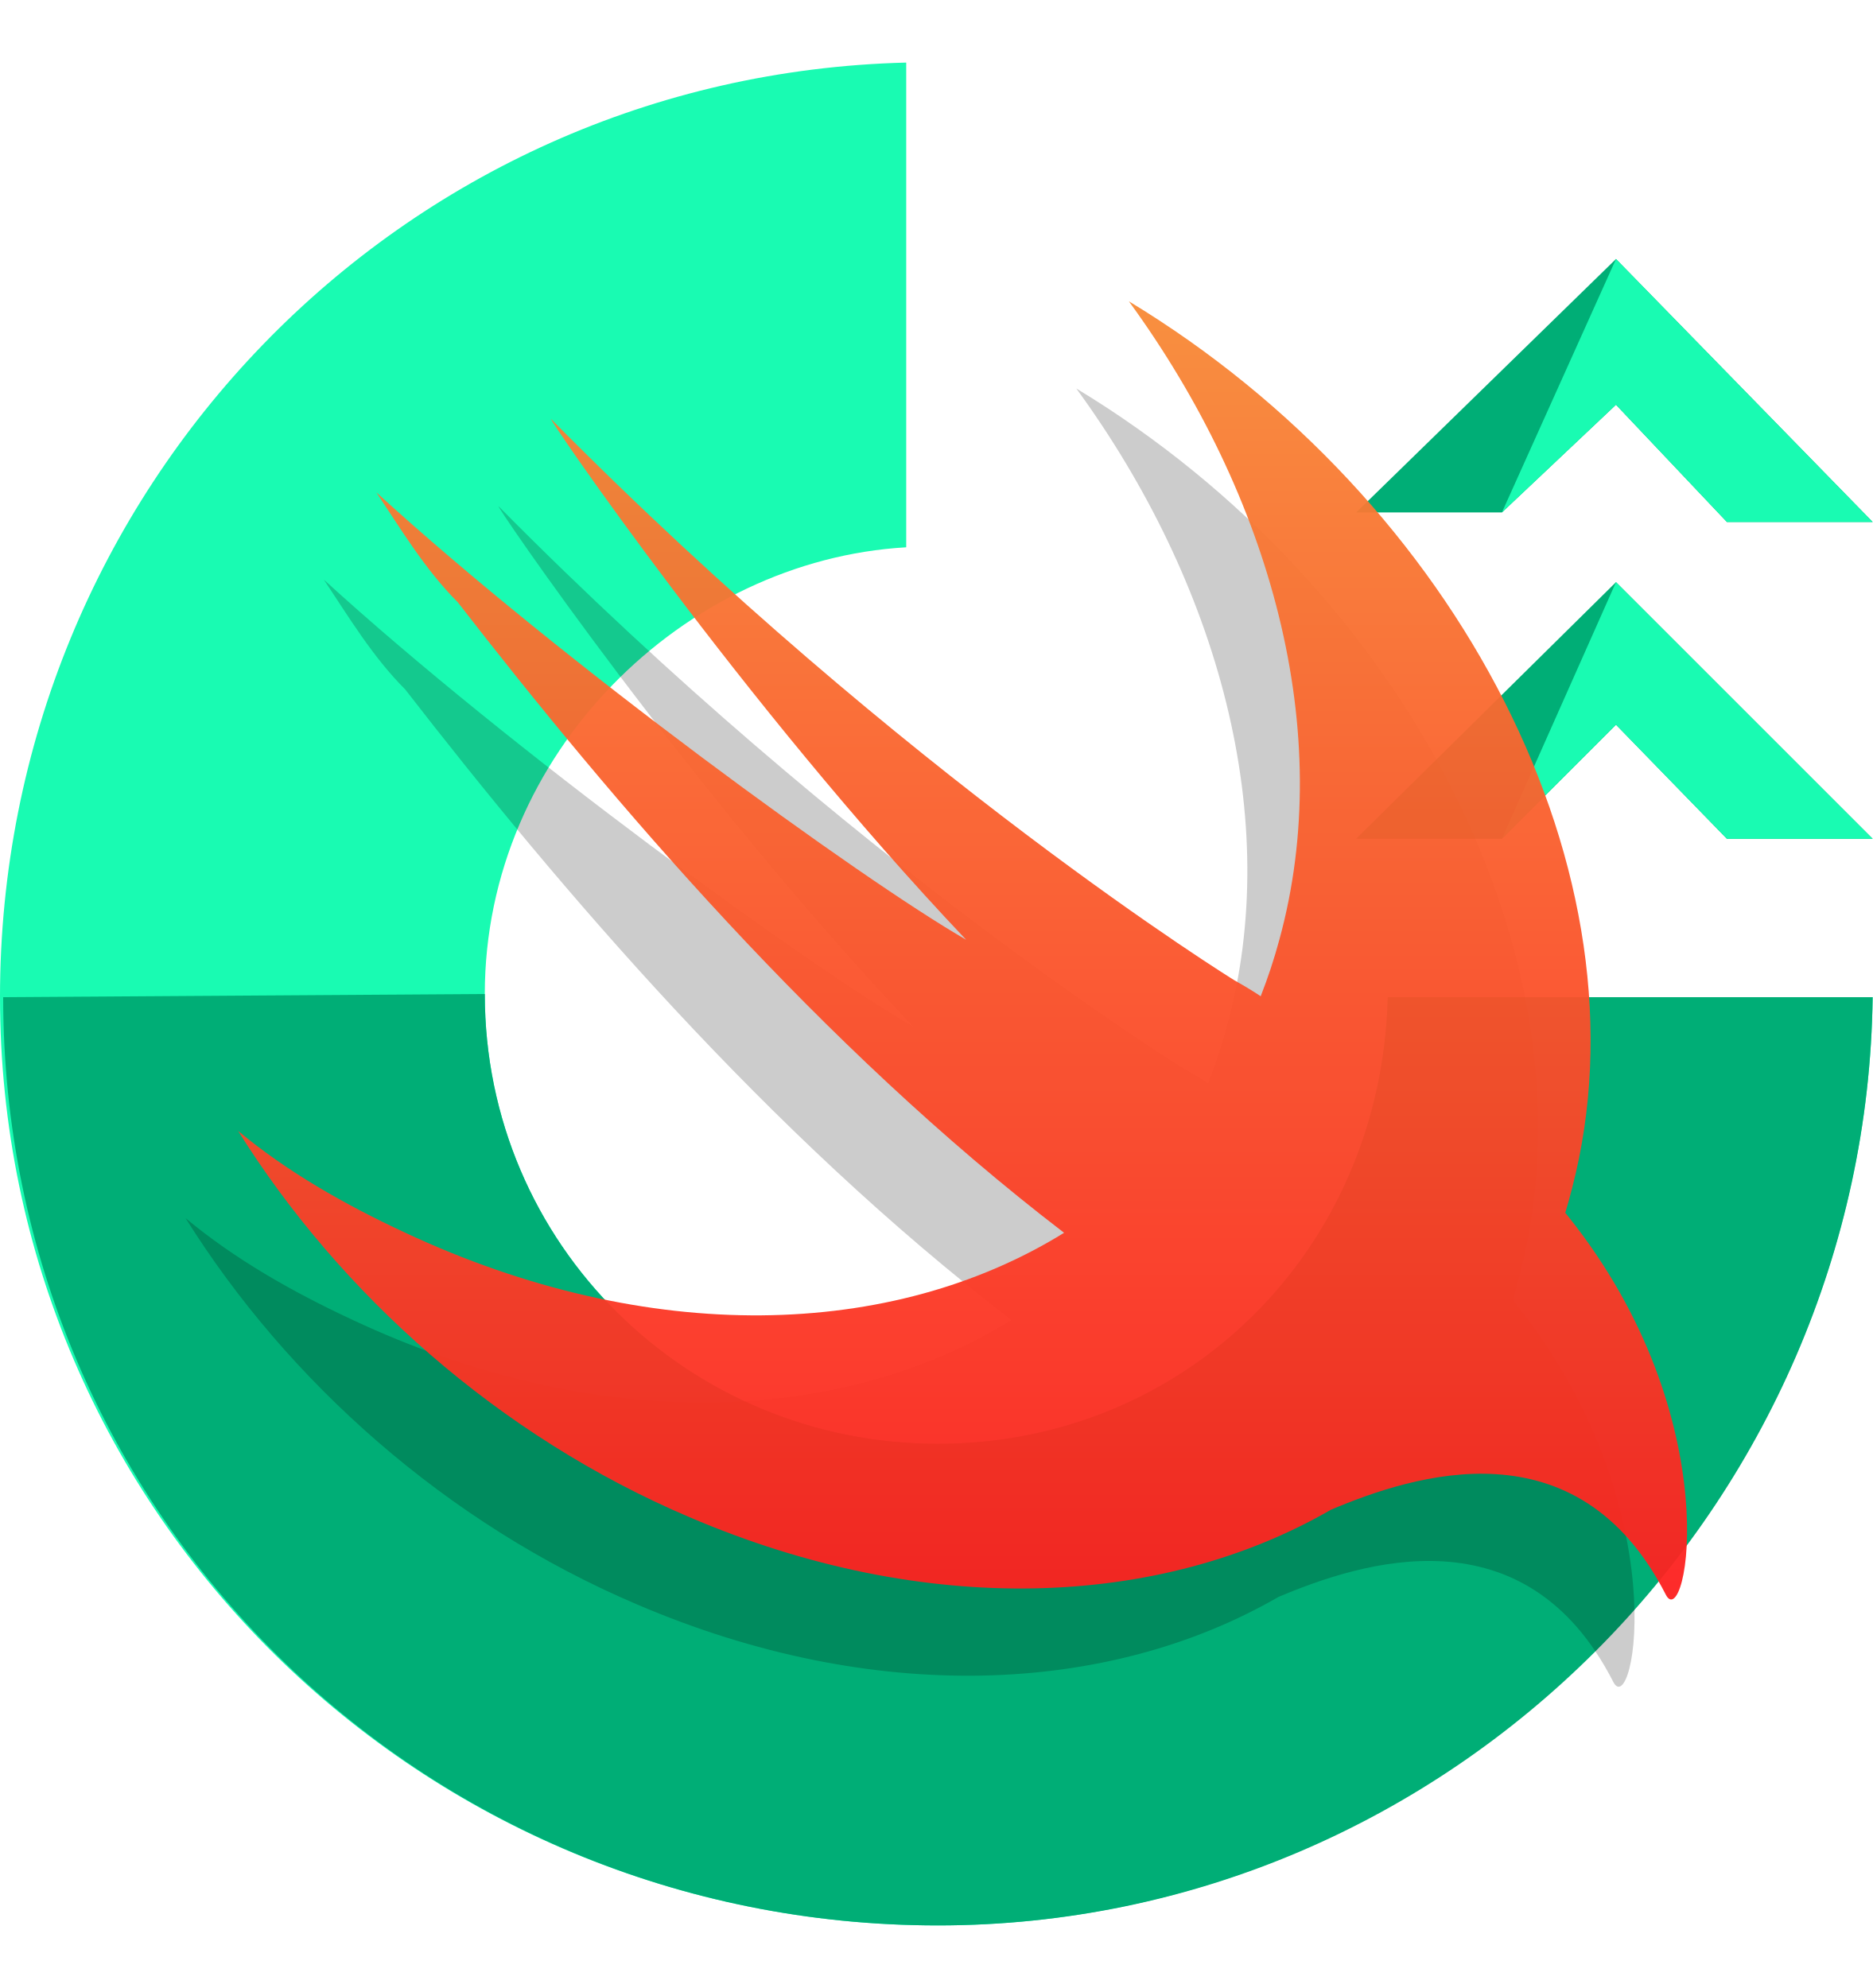
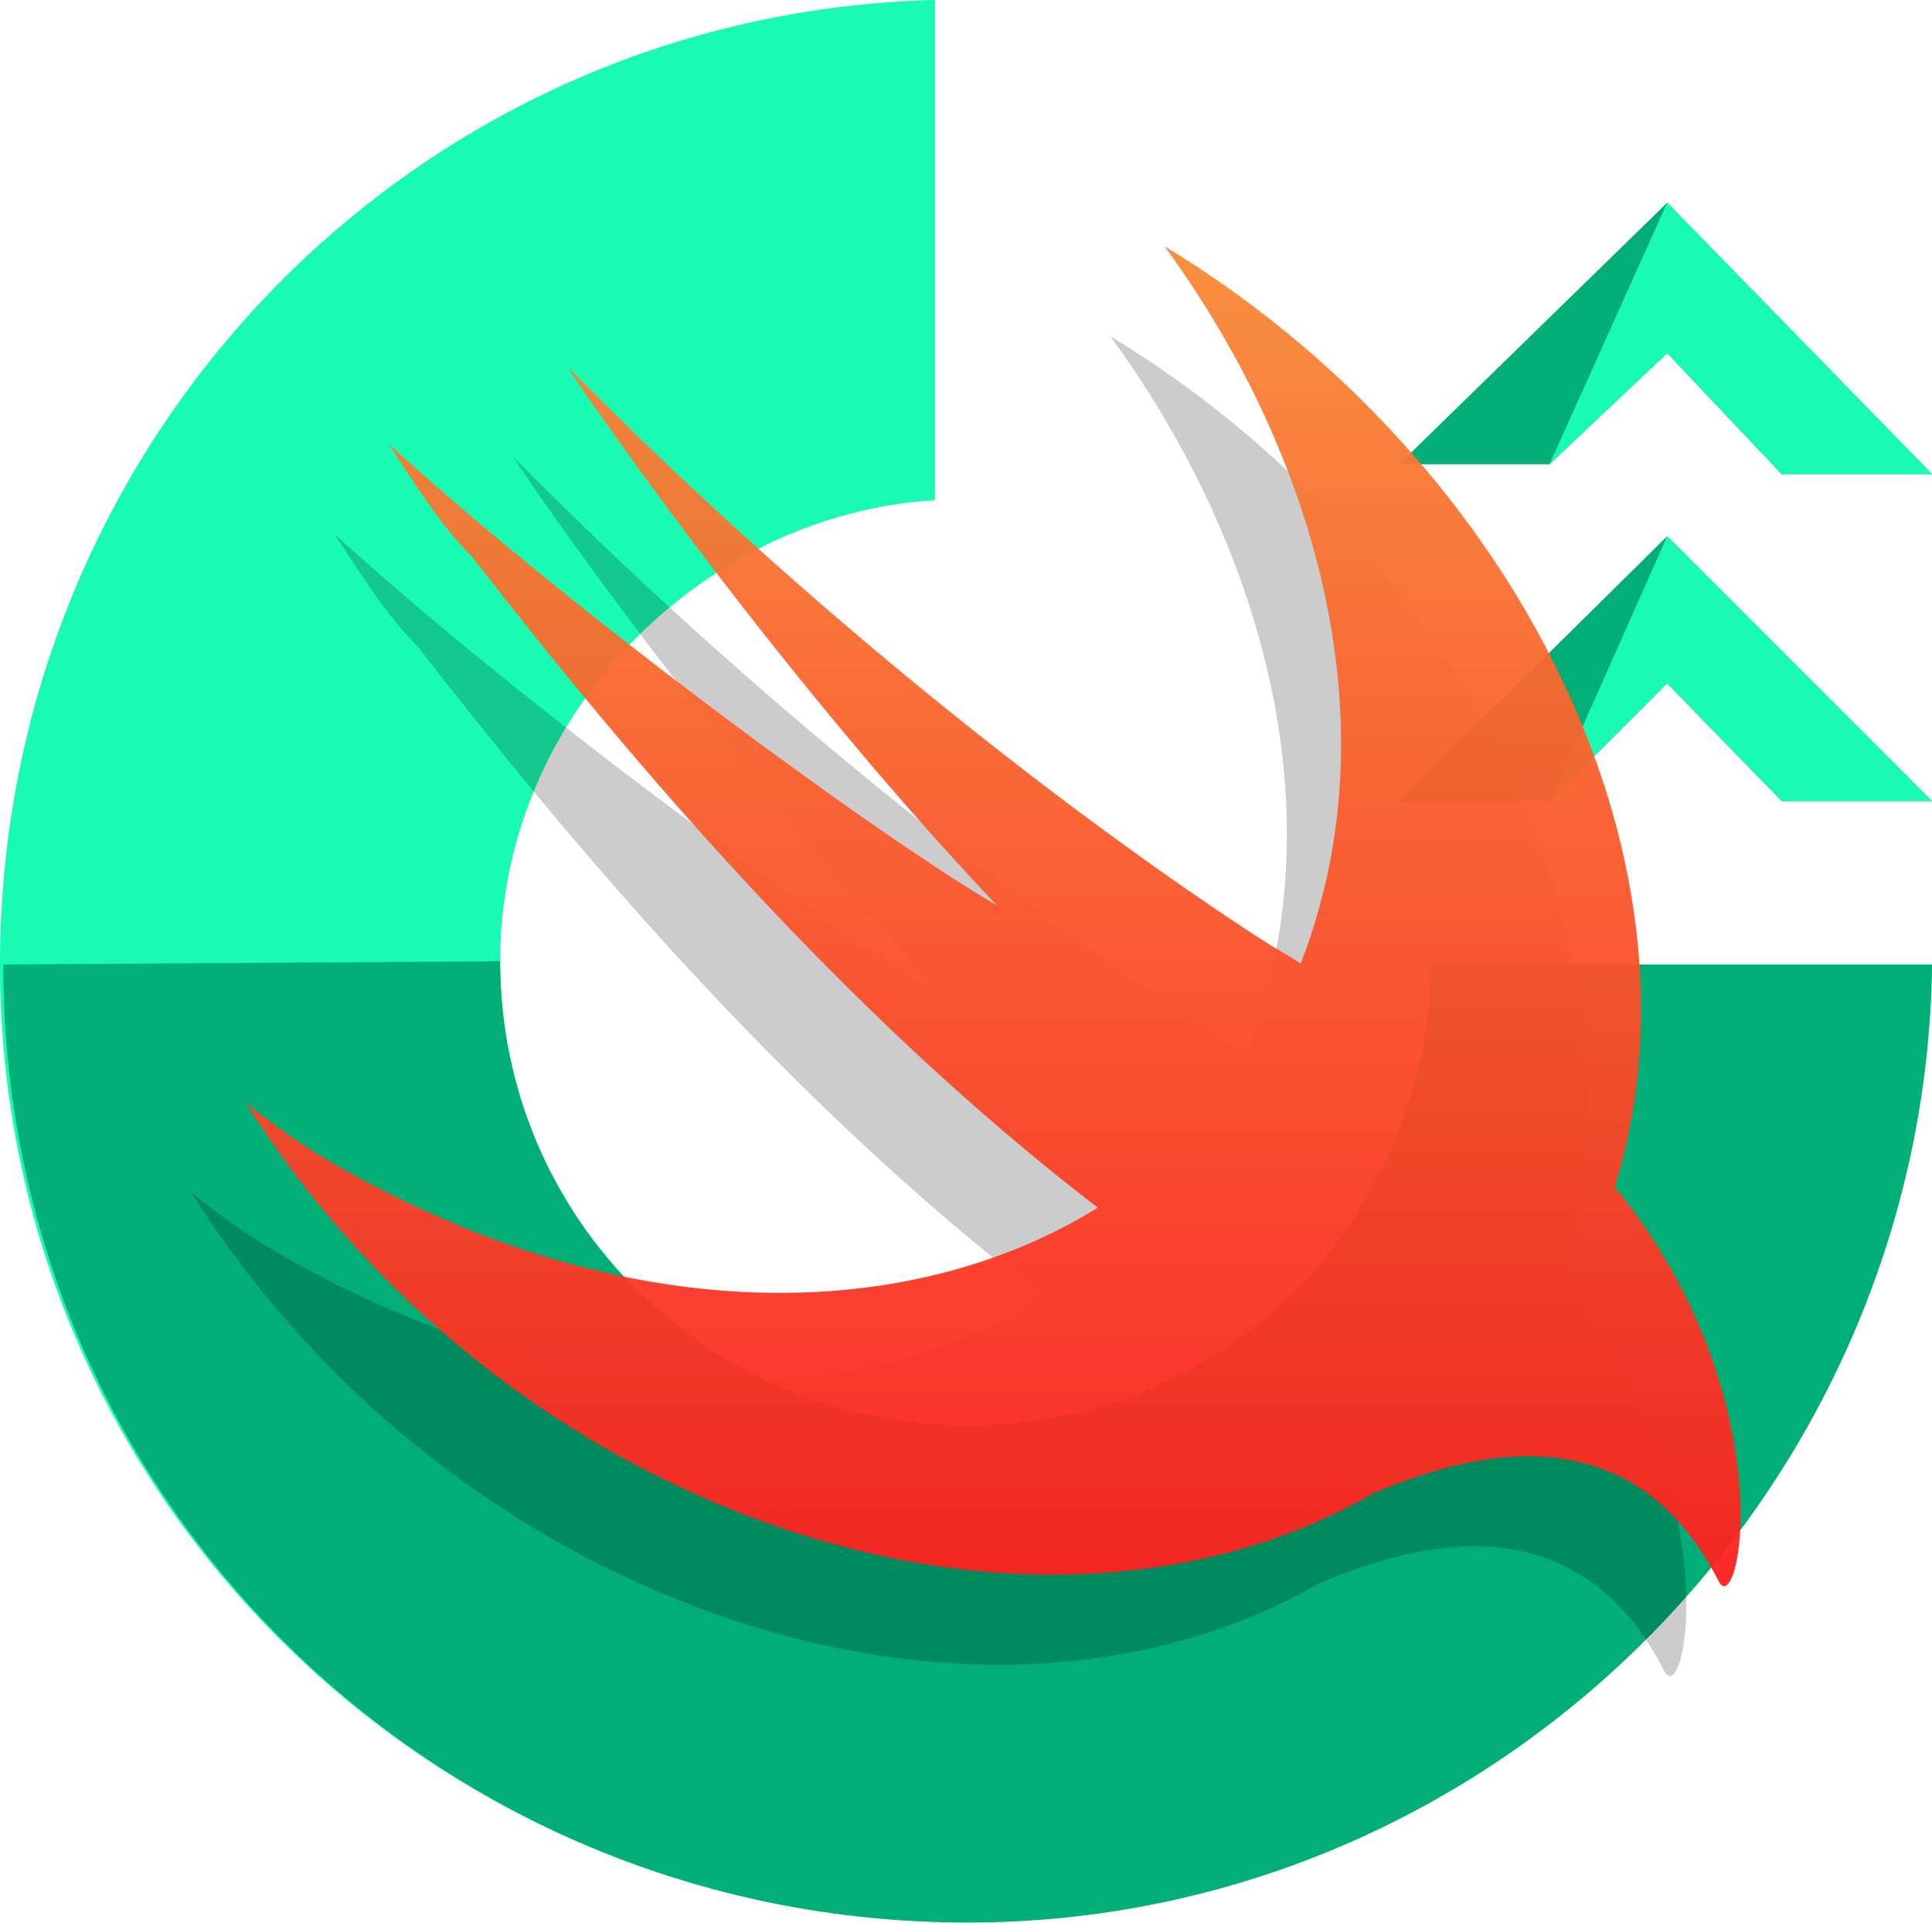
- <svg xmlns="http://www.w3.org/2000/svg" viewBox="0 0 1049 1113.8">
+ <svg xmlns="http://www.w3.org/2000/svg" viewBox="0 0 566.47 563.594">
  <defs>
    <style>.cls-1{fill:#00ae76;}.cls-2{fill:#19fbb2;}.cls-3{opacity:0.2;}.cls-4{opacity:0.95;}.cls-5{fill:url(#linear-gradient);}</style>
-     <linearGradient id="linear-gradient" x1="-309.036" y1="1208.963" x2="-309.036" y2="1188.476" gradientTransform="matrix(39.62007, 0, 0, -35.50329, 12783.242, 43090.944)" gradientUnits="userSpaceOnUse">
+     <linearGradient id="linear-gradient" x1="-315.296" y1="1175.633" x2="-315.296" y2="1164.57" gradientTransform="matrix(39.62007, 0, 0, -35.50329, 12783.242, 41811.049)" gradientUnits="userSpaceOnUse">
      <stop offset="0" stop-color="#f88a36" />
      <stop offset="1" stop-color="#fd2020" />
    </linearGradient>
  </defs>
  <g id="Layer_1" data-name="Layer 1">
-     <polygon class="cls-1" points="905.228 226.758 841.33 287.106 759.682 287.106 905.228 145.11 1049 292.431 967.352 292.431 905.228 226.758" />
-     <polyline class="cls-2" points="905.228 145.11 1049 292.431 967.352 292.431 905.228 226.758 841.33 287.106" />
-     <polygon class="cls-1" points="905.228 406.029 841.33 469.927 759.682 469.927 905.228 326.156 1049 469.927 967.352 469.927 905.228 406.029" />
-     <polyline class="cls-2" points="905.228 326.156 1049 469.927 967.352 469.927 905.228 406.029 841.33 469.927" />
-     <path class="cls-2" d="M777.431,558.675c-3.55,141.997-113.597,250.269-252.044,250.269-140.222,0-253.819-111.822-253.819-252.044,0-134.897,111.822-243.169,236.069-250.269V35.062C223.645,42.162,0,274.682,0,558.675,0,847.993,236.069,1078.738,525.388,1078.738c285.768,0,520.063-236.069,523.612-520.063H777.431Z" />
-     <path class="cls-1" d="M1.775,558.675c0,289.318,234.294,520.063,523.613,520.063,287.543,0,520.063-236.069,523.612-520.063H777.431C773.882,700.672,663.834,808.944,525.387,808.944c-140.222,0-253.819-111.822-253.819-252.044" />
+     <polygon class="cls-1" points="488.827 103.517 454.321 136.106 410.23 136.106 488.827 59.427 566.465 138.982 522.374 138.982 488.827 103.517" />
+     <polyline class="cls-2" points="488.827 59.427 566.465 138.982 522.374 138.982 488.827 103.517 454.321 136.106" />
+     <polygon class="cls-1" points="488.827 200.325 454.321 234.831 410.23 234.831 488.827 157.193 566.465 234.831 522.374 234.831 488.827 200.325" />
+     <polyline class="cls-2" points="488.827 157.193 566.465 234.831 522.374 234.831 488.827 200.325 454.321 234.831" />
+     <path class="cls-2" d="M419.815,282.756c-1.917,76.68-61.344,135.148-136.106,135.148-75.721,0-137.065-60.385-137.065-136.106,0-72.846,60.385-131.314,127.48-135.148V0C120.765,3.834-.005,129.397-.005,282.756c0,156.234,127.48,280.839,283.714,280.839,154.317,0,280.839-127.48,282.756-280.839H419.815Z" />
+     <path class="cls-1" d="M.954,282.756c0,156.234,126.521,280.839,282.756,280.839,155.276,0,280.839-127.48,282.756-280.839H419.815c-1.917,76.679-61.344,135.148-136.106,135.148-75.721,0-137.065-60.385-137.065-136.106" />
  </g>
  <g id="Layer_2_copy" data-name="Layer 2 copy">
-     <path class="cls-3" d="M716.191,894.685C620.579,949.917,489.116,955.591,356.854,898.905,249.764,853.342,160.907,773.588,103.946,682.463c27.342,22.781,59.239,41.014,93.415,56.953,136.589,64.021,273.149,59.637,369.252.164a1.027,1.027,0,0,1-.143-.164C429.762,634.606,313.561,497.898,226.985,386.266c-18.235-18.229-31.906-41.014-45.577-61.52C286.216,420.44,452.549,541.189,511.776,575.381,386.48,443.221,274.827,279.184,279.375,283.732,477.605,484.236,662.169,598.162,662.169,598.162c6.105,3.442,10.817,6.31,14.607,8.871A299.791,299.791,0,0,0,687.224,575.381c31.898-116.201-4.548-248.36-84.303-357.718,184.544,111.642,293.923,321.252,248.34,496.7q-1.782,7.099-3.872,13.992.799.953,1.598,1.967C940.112,844.248,915.057,964.997,903.666,942.216c-49.434-96.738-140.948-67.155-187.474-47.529Z" />
+     <path class="cls-3" d="M386.745,464.204c-51.631,29.826-122.622,32.89-194.045,2.279C134.87,441.879,86.886,398.81,56.127,349.602c14.765,12.302,31.99,22.148,50.445,30.755,73.759,34.572,147.503,32.204,199.4.088a.554.554,0,0,1-.077-.088C232.071,323.759,169.321,249.936,122.569,189.653c-9.847-9.844-17.23-22.148-24.612-33.221C154.554,208.108,244.376,273.313,276.359,291.777c-67.661-71.367-127.955-159.949-125.499-157.493,107.046,108.274,206.712,169.795,206.712,169.795,3.297,1.859,5.841,3.407,7.888,4.79a161.89,161.89,0,0,0,5.642-17.092c17.225-62.749-2.456-134.117-45.524-193.171,99.656,60.288,158.721,173.479,134.106,268.223q-.962,3.833-2.091,7.556.431.514.863,1.062c49.208,61.521,35.678,126.727,29.527,114.425-26.695-52.24-76.114-36.265-101.238-25.666Z" />
    <g class="cls-4">
-       <path class="cls-5" d="M745.615,845.814c-95.611,55.232-227.075,60.907-359.337,4.22C279.188,804.472,190.331,724.717,133.37,633.592c27.342,22.781,59.239,41.014,93.415,56.953,136.589,64.021,273.149,59.637,369.252.164a1.027,1.027,0,0,1-.143-.164C459.186,585.735,342.986,449.028,256.409,337.396c-18.235-18.229-31.906-41.014-45.577-61.52C315.64,371.569,481.974,492.318,541.201,526.51,415.904,394.351,304.252,230.314,308.8,234.862,507.029,435.365,691.594,549.291,691.594,549.291c6.105,3.442,10.817,6.31,14.607,8.871a299.791,299.791,0,0,0,10.448-31.652c31.898-116.201-4.548-248.36-84.303-357.718,184.544,111.642,293.923,321.252,248.34,496.7q-1.782,7.099-3.872,13.992.799.953,1.598,1.967c91.125,113.927,66.07,234.675,54.679,211.894-49.434-96.738-140.948-67.155-187.474-47.529Z" />
+       <path class="cls-5" d="M402.634,437.813c-51.631,29.826-122.622,32.89-194.045,2.279-57.83-24.604-105.813-67.672-136.573-116.881,14.765,12.302,31.99,22.148,50.445,30.755,73.759,34.572,147.503,32.204,199.4.088a.554.554,0,0,1-.077-.088C247.96,297.368,185.211,223.545,138.458,163.263c-9.847-9.844-17.23-22.148-24.612-33.221,56.597,51.675,146.419,116.881,178.402,135.345-67.661-71.367-127.955-159.949-125.499-157.493,107.046,108.274,206.712,169.795,206.712,169.795,3.297,1.859,5.841,3.407,7.888,4.79a161.89,161.89,0,0,0,5.642-17.092c17.225-62.749-2.456-134.117-45.524-193.171,99.656,60.288,158.721,173.479,134.106,268.223q-.962,3.833-2.091,7.556.431.514.863,1.062c49.208,61.521,35.678,126.727,29.527,114.425-26.695-52.24-76.114-36.265-101.238-25.666Z" />
    </g>
  </g>
</svg>
